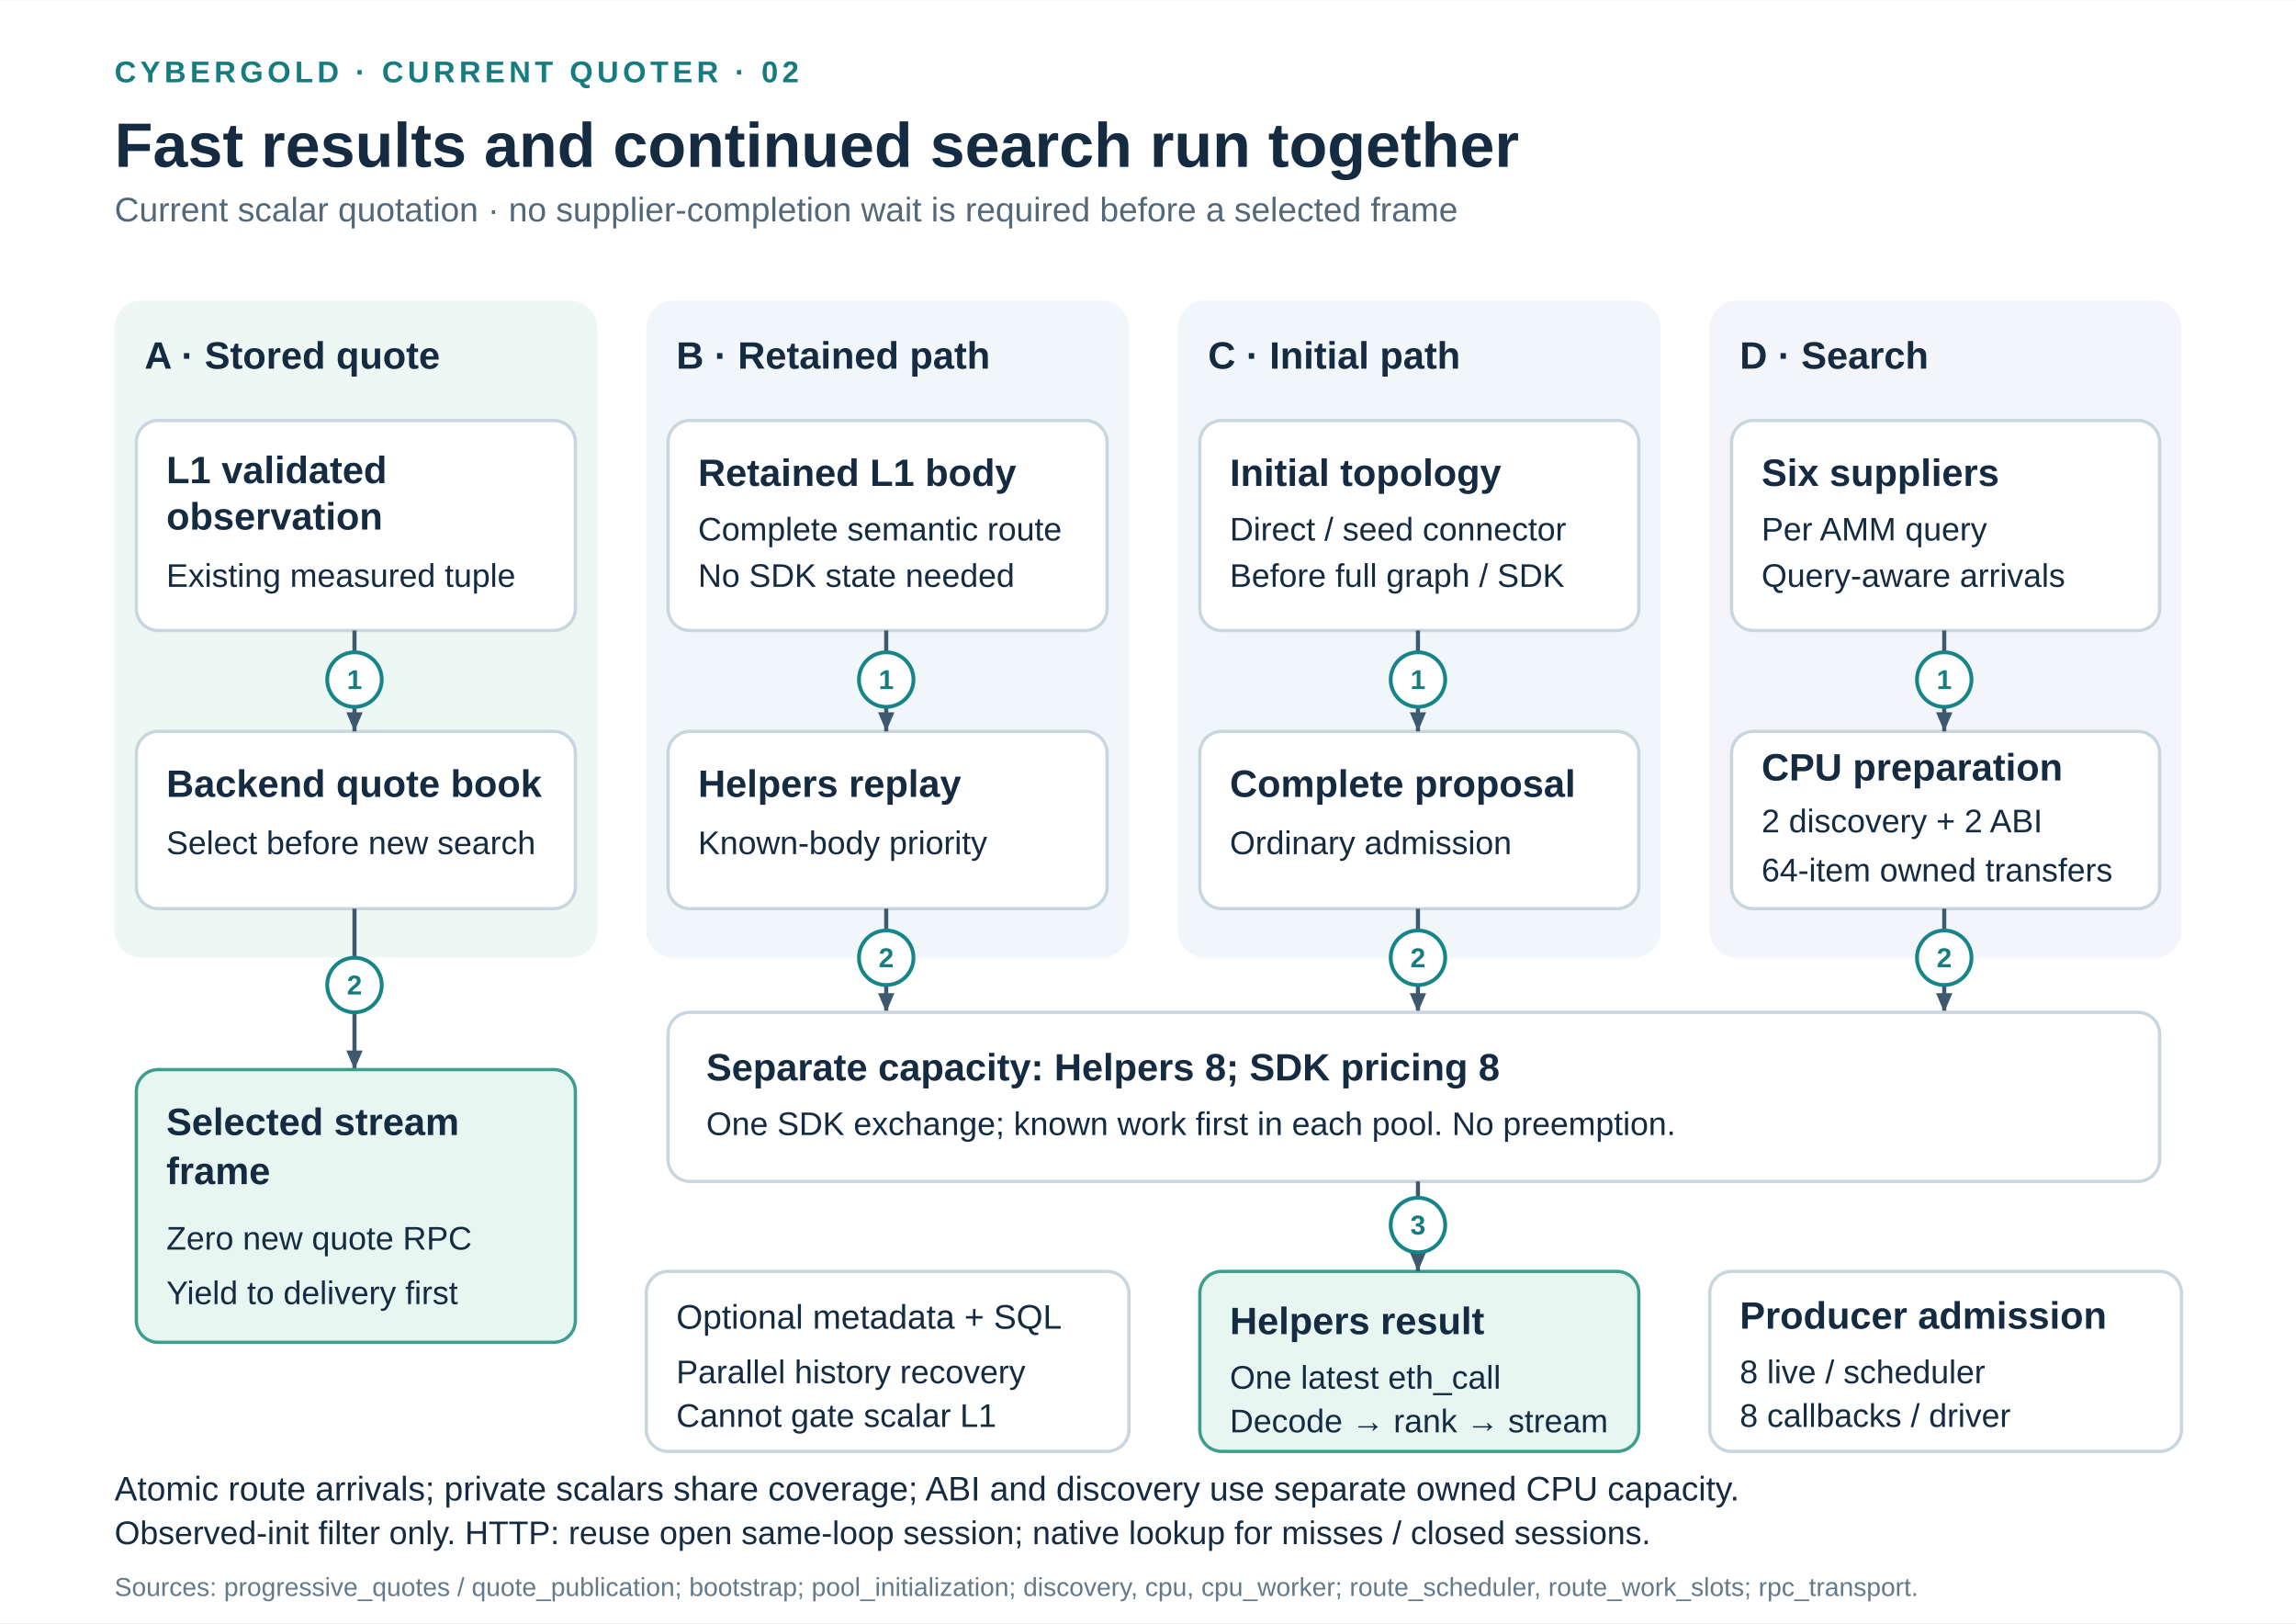
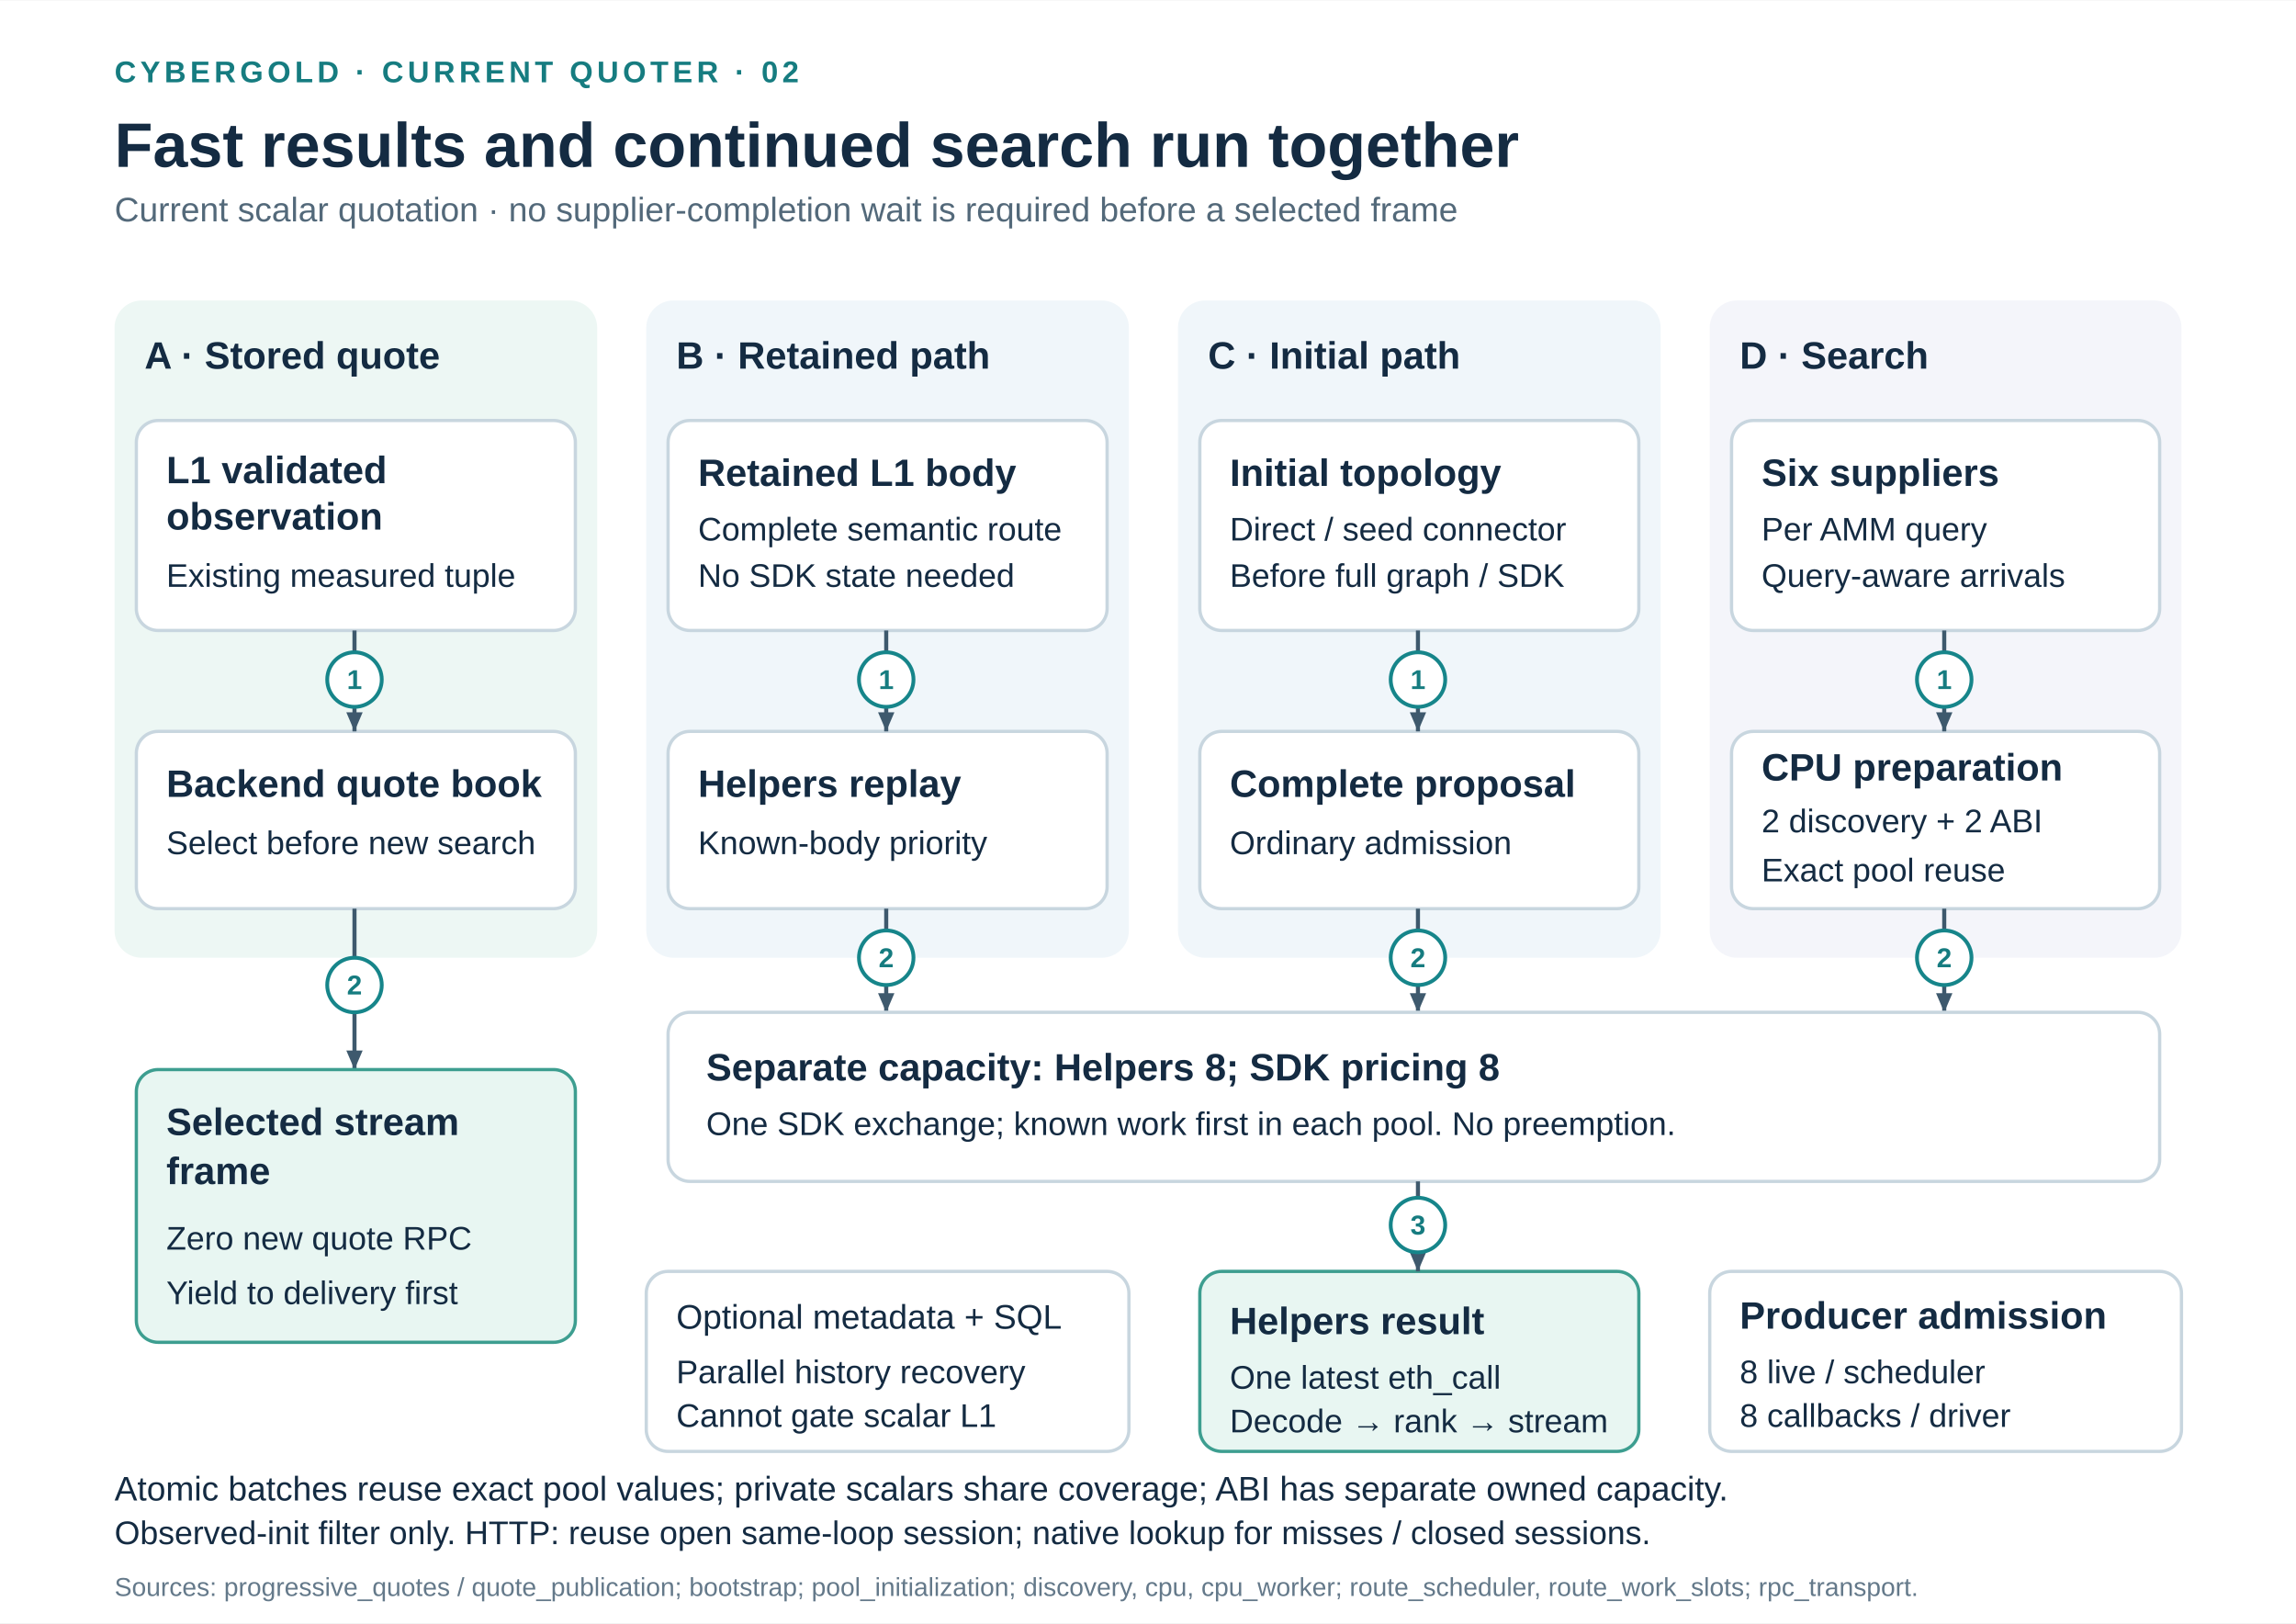
<svg xmlns="http://www.w3.org/2000/svg" width="297mm" height="210mm" viewBox="0 0 842 595" role="img" aria-labelledby="title desc">
  <defs>
    <marker id="arrow" markerWidth="8" markerHeight="8" refX="7" refY="4" orient="auto">
      <path d="M0 0 L8 4 L0 8 Z" fill="#3e596d" />
    </marker>
    <style>
    text{font-family:Arial,Helvetica,sans-serif;fill:#142b42}
    .eyebrow{font-size:11px;font-weight:700;letter-spacing:1.5px;fill:#167c80}
    .title{font-size:23px;font-weight:700}
    .subtitle{font-size:12.5px;fill:#53697a}
    .lane-label{font-size:10px;font-weight:700;letter-spacing:1.2px;fill:#53697a}
    .node{fill:#fff;stroke:#c8d6df;stroke-width:1.2}
    .fresh{fill:#e8f6f2;stroke:#3d9e90;stroke-width:1.2}
    .heading{font-size:14px;font-weight:700}
    .body{font-size:12px}
    .body-large{font-size:12.5px}
    .muted{fill:#53697a}
    .line{fill:none;stroke:#3e596d;stroke-width:1.5}
    .bus{fill:none;stroke:#3e596d;stroke-width:1.5}
    .dashed{fill:none;stroke:#8a9cab;stroke-width:1.3;stroke-dasharray:4 4}
    .step{fill:#fff;stroke:#16858a;stroke-width:1.4}
    .step-text{font-size:10px;font-weight:700;fill:#167c80;text-anchor:middle;dominant-baseline:central}
    .source{font-size:9.5px;fill:#64798a}
  </style>
  </defs>
  <rect width="842" height="595" fill="#fff" />
  <text x="42" y="30" class="eyebrow">CYBERGOLD · CURRENT QUOTER · 02</text>
  <text x="42" y="61" class="title">Fast results and continued search run together</text>
  <text x="42" y="81" class="subtitle">Current scalar quotation · no supplier-completion wait is required before a selected frame</text>
  <rect x="42" y="110" width="177" height="241" rx="10" fill="#edf7f4" />
  <rect x="237" y="110" width="177" height="241" rx="10" fill="#f0f6fa" />
  <rect x="432" y="110" width="177" height="241" rx="10" fill="#f0f6fa" />
  <rect x="627" y="110" width="173" height="241" rx="10" fill="#f4f5fa" />
  <text x="53" y="135" class="heading">A · Stored quote</text>
  <text x="248" y="135" class="heading">B · Retained path</text>
  <text x="443" y="135" class="heading">C · Initial path</text>
  <text x="638" y="135" class="heading">D · Search</text>
  <rect x="50" y="154" width="161" height="77" rx="8" class="node" />
  <text x="61" y="177" class="heading">L1 validated</text>
  <text x="61" y="194" class="heading">observation</text>
  <text x="61" y="215" class="body">Existing measured tuple</text>
  <rect x="245" y="154" width="161" height="77" rx="8" class="node" />
  <text x="256" y="178" class="heading">Retained L1 body</text>
  <text x="256" y="198" class="body">Complete semantic route</text>
  <text x="256" y="215" class="body">No SDK state needed</text>
  <rect x="440" y="154" width="161" height="77" rx="8" class="node" />
  <text x="451" y="178" class="heading">Initial topology</text>
  <text x="451" y="198" class="body">Direct / seed connector</text>
  <text x="451" y="215" class="body">Before full graph / SDK</text>
  <rect x="635" y="154" width="157" height="77" rx="8" class="node" />
  <text x="646" y="178" class="heading">Six suppliers</text>
  <text x="646" y="198" class="body">Per AMM query</text>
  <text x="646" y="215" class="body">Query-aware arrivals</text>
  <rect x="50" y="268" width="161" height="65" rx="8" class="node" />
  <text x="61" y="292" class="heading">Backend quote book</text>
  <text x="61" y="313" class="body">Select before new search</text>
  <rect x="245" y="268" width="161" height="65" rx="8" class="node" />
  <text x="256" y="292" class="heading">Helpers replay</text>
  <text x="256" y="313" class="body">Known-body priority</text>
  <rect x="440" y="268" width="161" height="65" rx="8" class="node" />
  <text x="451" y="292" class="heading">Complete proposal</text>
  <text x="451" y="313" class="body">Ordinary admission</text>
  <rect x="635" y="268" width="157" height="65" rx="8" class="node" />
  <text x="646" y="286" class="heading">CPU preparation</text>
  <text x="646" y="305" class="body">2 discovery + 2 ABI</text>
-   <text x="646" y="323" class="body">64-item owned transfers</text>
+   <text x="646" y="323" class="body">Exact pool reuse</text>
  <path d="M130 231 V268" class="line" />
  <polygon points="130.00,268.00 127.00,261.00 133.00,261.00" fill="#3e596d" />
  <circle cx="130" cy="249" r="10" class="step" />
  <text x="130" y="249" class="step-text">1</text>
  <path d="M325 231 V268" class="line" />
  <polygon points="325.00,268.00 322.00,261.00 328.00,261.00" fill="#3e596d" />
  <circle cx="325" cy="249" r="10" class="step" />
  <text x="325" y="249" class="step-text">1</text>
  <path d="M520 231 V268" class="line" />
  <polygon points="520.00,268.00 517.00,261.00 523.00,261.00" fill="#3e596d" />
  <circle cx="520" cy="249" r="10" class="step" />
  <text x="520" y="249" class="step-text">1</text>
  <path d="M713 231 V268" class="line" />
  <polygon points="713.00,268.00 710.00,261.00 716.00,261.00" fill="#3e596d" />
  <circle cx="713" cy="249" r="10" class="step" />
  <text x="713" y="249" class="step-text">1</text>
  <path d="M130 333 V392" class="line" />
  <polygon points="130.00,392.00 127.00,385.00 133.00,385.00" fill="#3e596d" />
  <circle cx="130" cy="361" r="10" class="step" />
  <text x="130" y="361" class="step-text">2</text>
  <path d="M325 333 V371" class="line" />
  <polygon points="325.00,371.00 322.00,364.00 328.00,364.00" fill="#3e596d" />
  <circle cx="325" cy="351" r="10" class="step" />
  <text x="325" y="351" class="step-text">2</text>
  <path d="M520 333 V371" class="line" />
  <polygon points="520.00,371.00 517.00,364.00 523.00,364.00" fill="#3e596d" />
  <circle cx="520" cy="351" r="10" class="step" />
  <text x="520" y="351" class="step-text">2</text>
  <path d="M713 333 V371" class="line" />
  <polygon points="713.00,371.00 710.00,364.00 716.00,364.00" fill="#3e596d" />
  <circle cx="713" cy="351" r="10" class="step" />
  <text x="713" y="351" class="step-text">2</text>
  <rect x="245" y="371" width="547" height="62" rx="8" class="node" />
  <text x="259" y="396" class="heading">Separate capacity: Helpers 8; SDK pricing 8</text>
  <text x="259" y="416" class="body">One SDK exchange; known work first in each pool. No preemption.</text>
  <rect x="50" y="392" width="161" height="100" rx="8" class="fresh" />
  <text x="61" y="416" class="heading">Selected stream</text>
  <text x="61" y="434" class="heading">frame</text>
  <text x="61" y="458" class="body">Zero new quote RPC</text>
  <text x="61" y="478" class="body">Yield to delivery first</text>
  <rect x="440" y="466" width="161" height="66" rx="8" class="fresh" />
  <text x="451" y="489" class="heading">Helpers result</text>
  <text x="451" y="509" class="body">One latest eth_call</text>
  <text x="451" y="525" class="body">Decode → rank → stream</text>
  <path d="M520 433 V466" class="line" />
  <polygon points="520.00,466.00 517.00,459.00 523.00,459.00" fill="#3e596d" />
  <circle cx="520" cy="449" r="10" class="step" />
  <text x="520" y="449" class="step-text">3</text>
  <rect x="237" y="466" width="177" height="66" rx="8" class="node" />
  <text x="248" y="487" class="body-large">Optional metadata + SQL</text>
  <text x="248" y="507" class="body">Parallel history recovery</text>
  <text x="248" y="523" class="body">Cannot gate scalar L1</text>
  <rect x="627" y="466" width="173" height="66" rx="8" class="node" />
  <text x="638" y="487" class="heading">Producer admission</text>
  <text x="638" y="507" class="body">8 live / scheduler</text>
  <text x="638" y="523" class="body">8 callbacks / driver</text>
-   <text x="42" y="550" class="body-large">Atomic route arrivals; private scalars share coverage; ABI and discovery use separate owned CPU capacity.</text>
+   <text x="42" y="550" class="body-large">Atomic batches reuse exact pool values; private scalars share coverage; ABI has separate owned capacity.</text>
  <text x="42" y="566" class="body">Observed-init filter only. HTTP: reuse open same-loop session; native lookup for misses / closed sessions.</text>
  <text x="42" y="585" class="source">Sources: progressive_quotes / quote_publication; bootstrap; pool_initialization; discovery, cpu, cpu_worker; route_scheduler, route_work_slots; rpc_transport.</text>
</svg>
